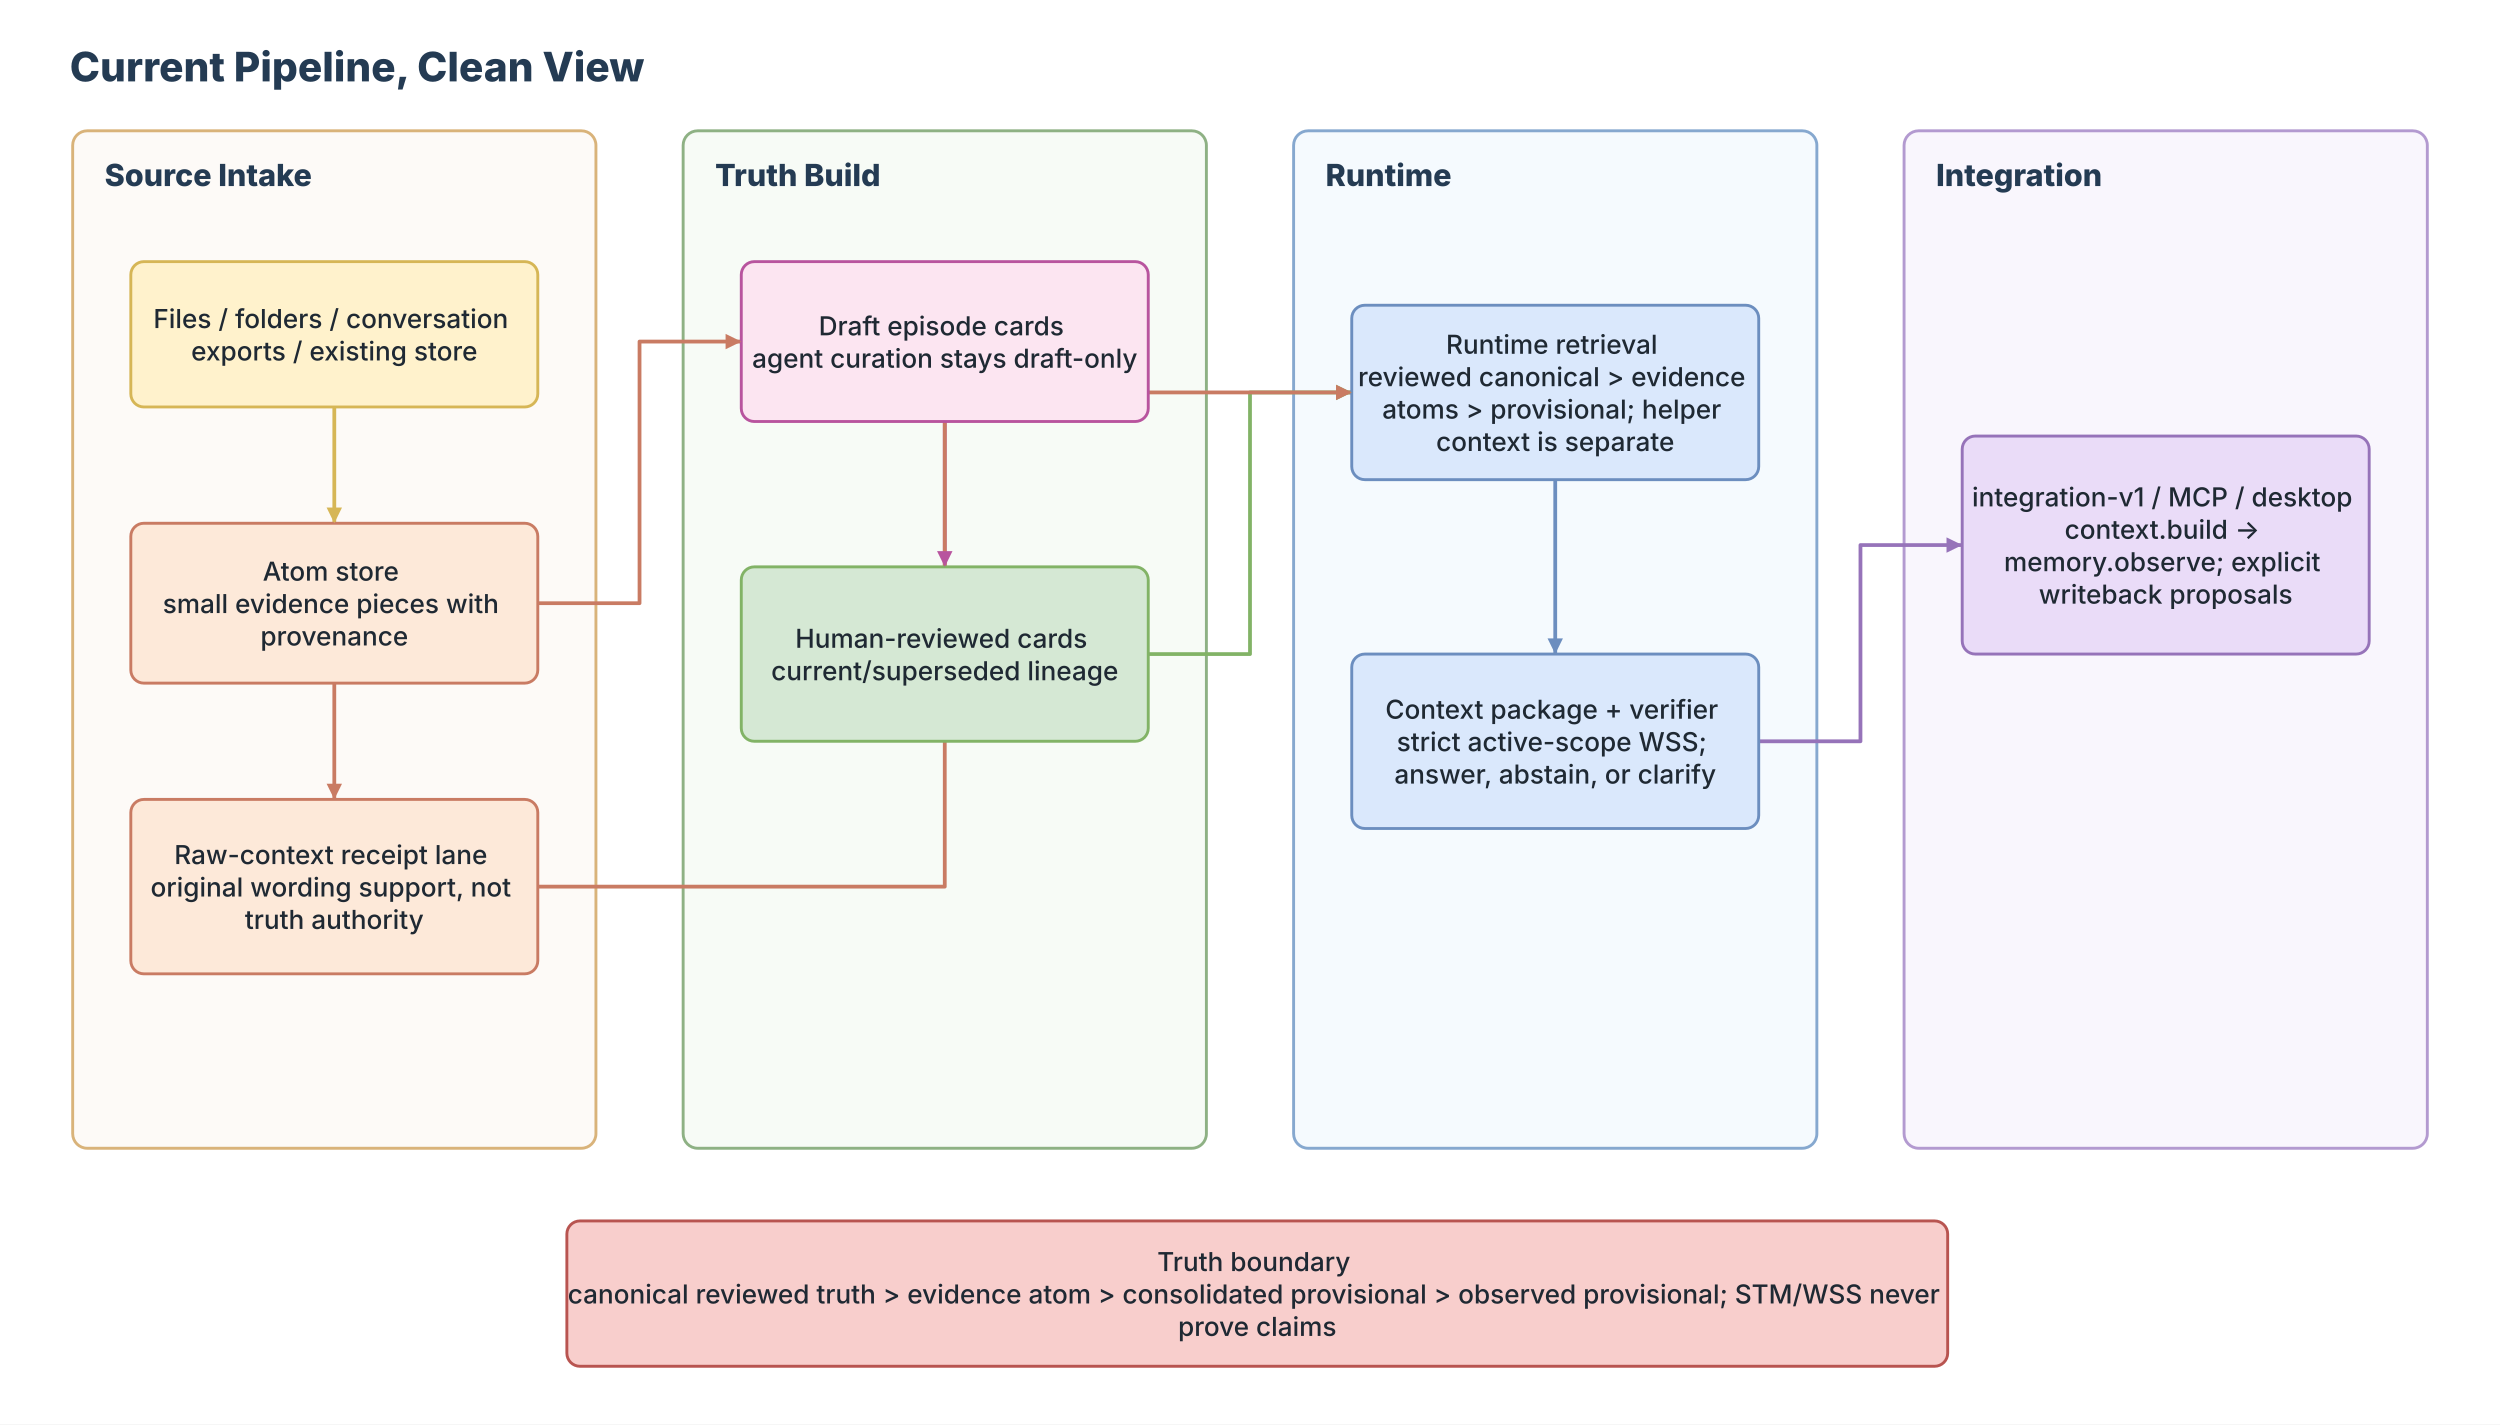
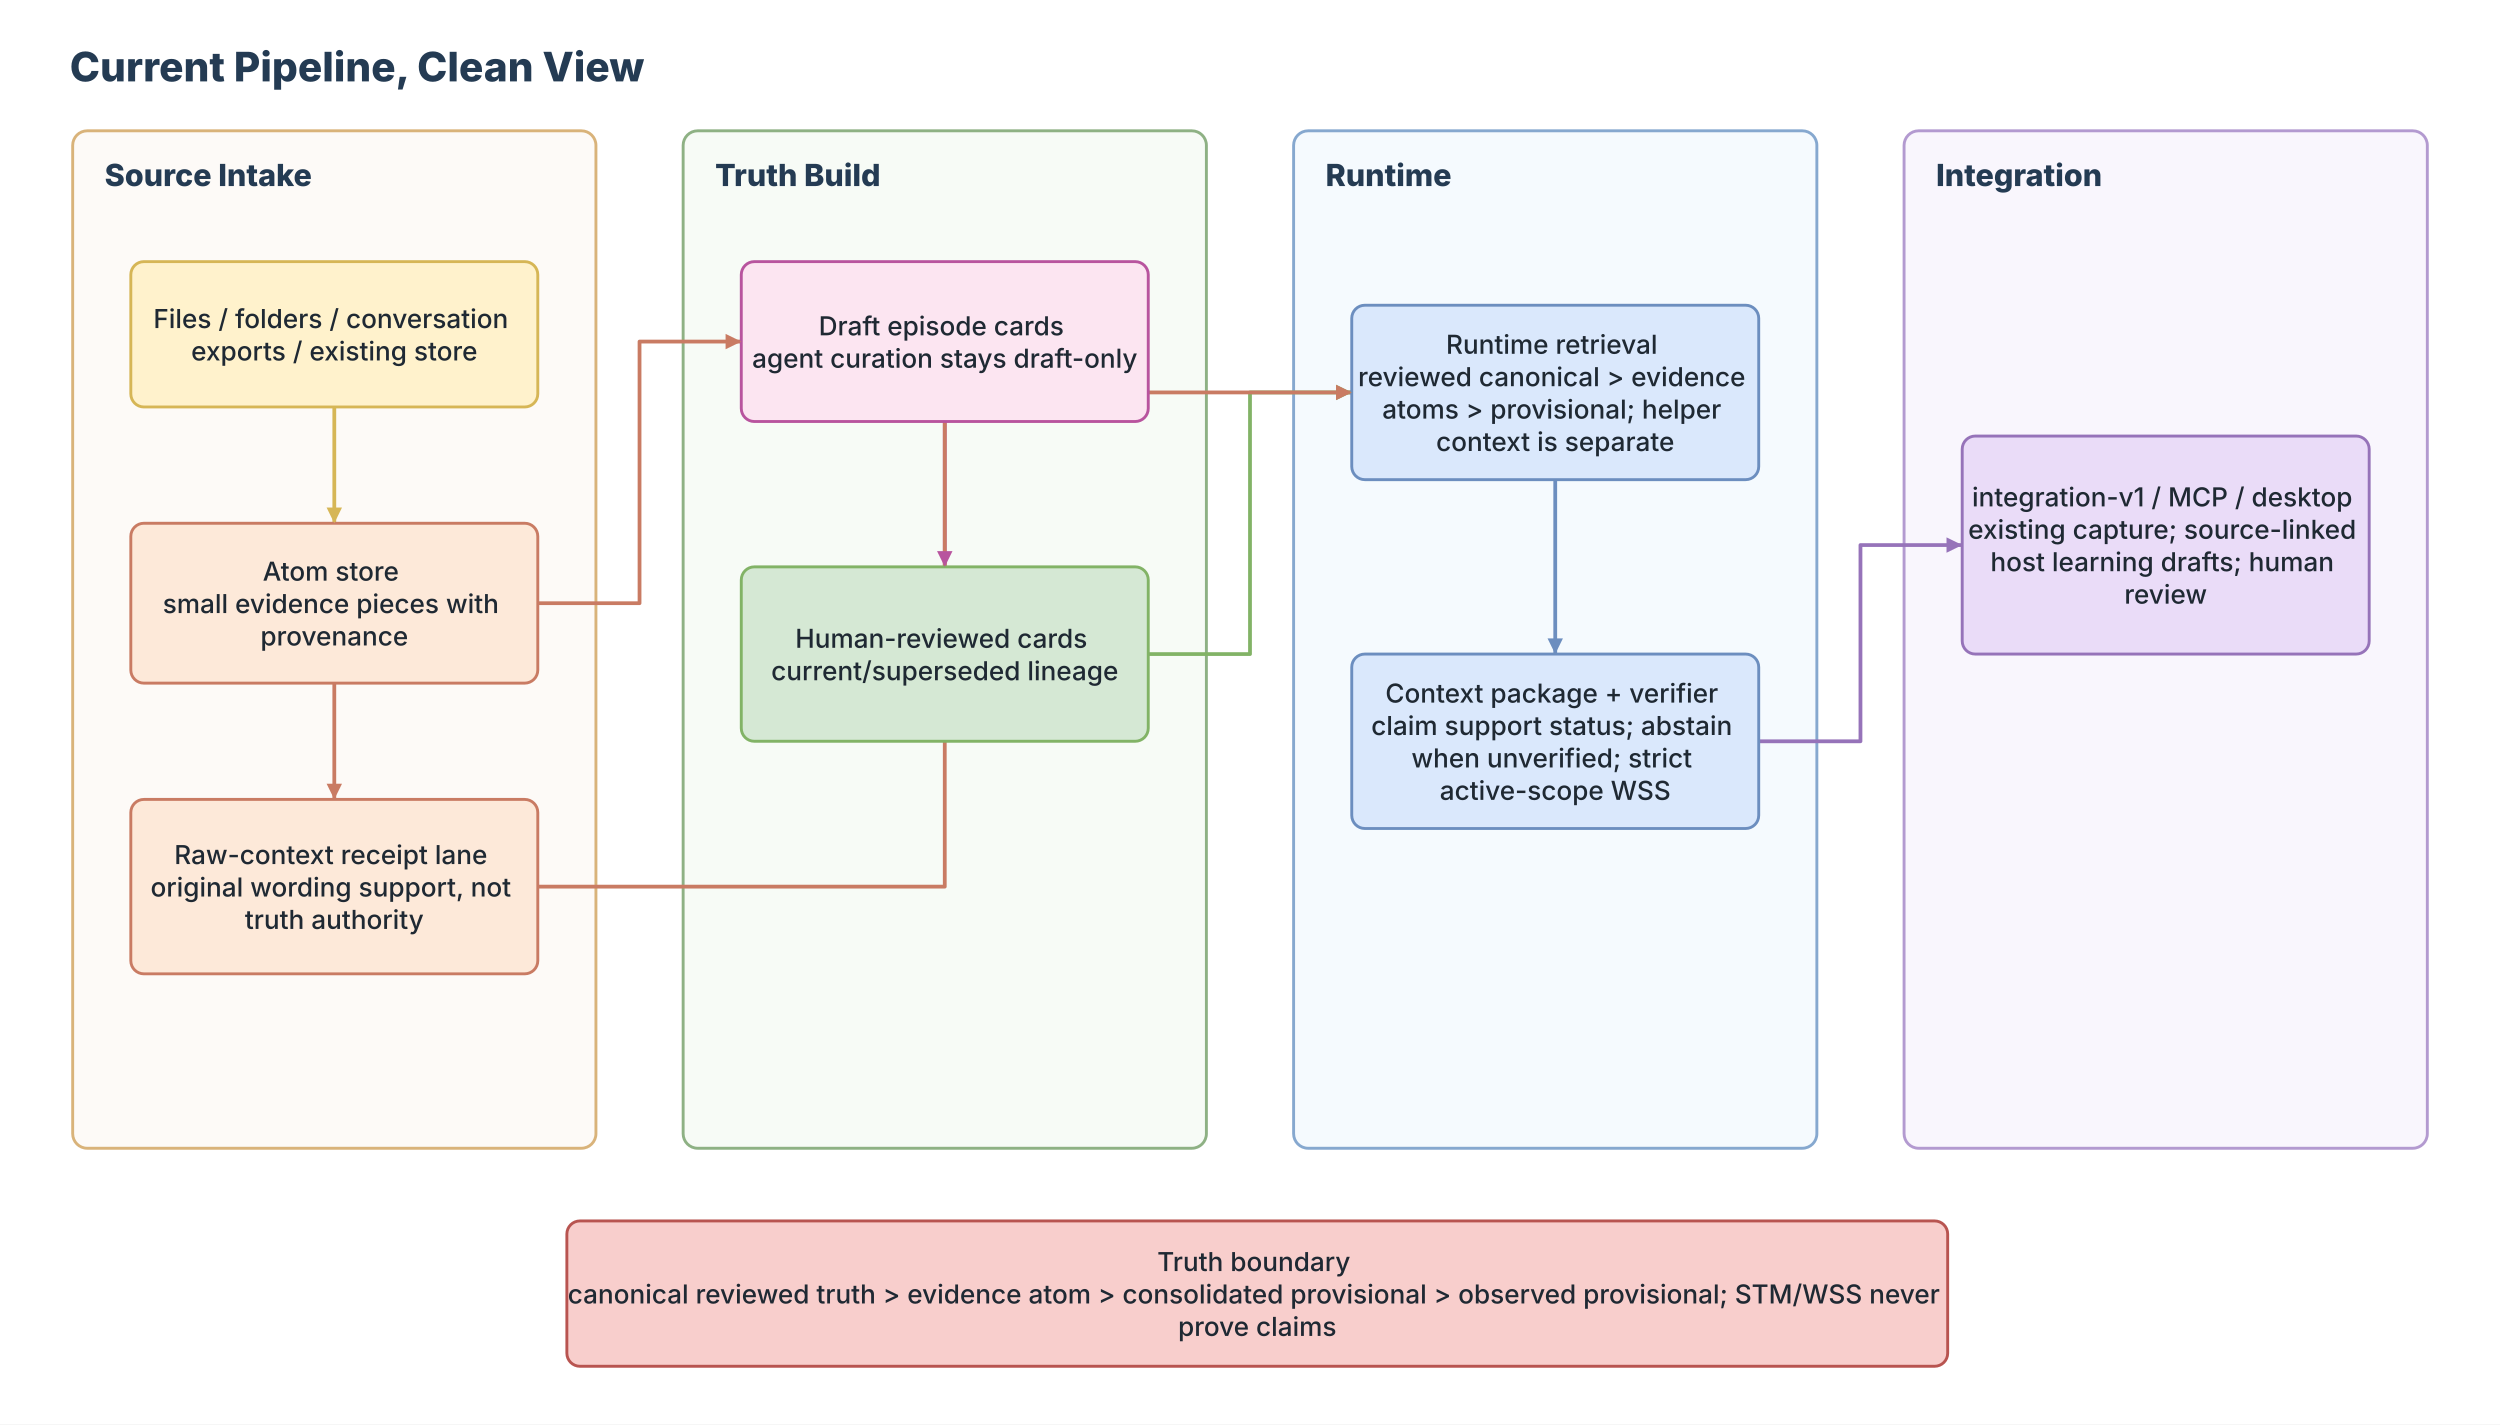
<svg xmlns="http://www.w3.org/2000/svg" width="1720" height="980" viewBox="0 0 1720 980" role="img" aria-label="Current Pipeline, Clean View">
  <rect width="100%" height="100%" fill="#ffffff" />
  <text x="48" y="56" font-family="Segoe UI, Inter, Arial, sans-serif" font-size="28" font-weight="800" fill="#243b53">Current Pipeline, Clean View</text>
  <rect x="50" y="90" width="360" height="700" rx="10" fill="#fbf7f1" fill-opacity="0.58" stroke="#d9b37a" stroke-width="2" />
  <text x="72" y="128" font-family="Segoe UI, Inter, Arial, sans-serif" font-size="21" font-weight="800" fill="#243b53">Source Intake</text>
  <rect x="470" y="90" width="360" height="700" rx="10" fill="#f2f8ef" fill-opacity="0.58" stroke="#8eb184" stroke-width="2" />
  <text x="492" y="128" font-family="Segoe UI, Inter, Arial, sans-serif" font-size="21" font-weight="800" fill="#243b53">Truth Build</text>
  <rect x="890" y="90" width="360" height="700" rx="10" fill="#eef6fd" fill-opacity="0.58" stroke="#86a8cf" stroke-width="2" />
  <text x="912" y="128" font-family="Segoe UI, Inter, Arial, sans-serif" font-size="21" font-weight="800" fill="#243b53">Runtime</text>
  <rect x="1310" y="90" width="360" height="700" rx="10" fill="#f5effb" fill-opacity="0.58" stroke="#b39ad0" stroke-width="2" />
  <text x="1332" y="128" font-family="Segoe UI, Inter, Arial, sans-serif" font-size="21" font-weight="800" fill="#243b53">Integration</text>
  <polyline points="230.0,280.0 230.0,320.0 230.0,320.0 230.0,360.0" fill="none" stroke="#d6b656" stroke-width="2.6" stroke-linecap="round" stroke-linejoin="round" />
  <polyline points="230.0,470.0 230.0,510.0 230.0,510.0 230.0,550.0" fill="none" stroke="#c97b63" stroke-width="2.6" stroke-linecap="round" stroke-linejoin="round" />
  <polyline points="370.0,415.0 440.0,415.0 440.0,235.0 510.0,235.0" fill="none" stroke="#c97b63" stroke-width="2.6" stroke-linecap="round" stroke-linejoin="round" />
  <polyline points="650.0,290.0 650.0,340.0 650.0,340.0 650.0,390.0" fill="none" stroke="#b8549e" stroke-width="2.6" stroke-linecap="round" stroke-linejoin="round" />
  <polyline points="790.0,450.0 860.0,450.0 860.0,270.0 930.0,270.0" fill="none" stroke="#82b366" stroke-width="2.6" stroke-linecap="round" stroke-linejoin="round" />
  <polyline points="370.0,610.0 650.0,610.0 650.0,270.0 930.0,270.0" fill="none" stroke="#c97b63" stroke-width="2.6" stroke-linecap="round" stroke-linejoin="round" />
  <polyline points="1070.0,330.0 1070.0,390.0 1070.0,390.0 1070.0,450.0" fill="none" stroke="#6c8ebf" stroke-width="2.6" stroke-linecap="round" stroke-linejoin="round" />
  <polyline points="1210.0,510.0 1280.0,510.0 1280.0,375.0 1350.0,375.0" fill="none" stroke="#9673b9" stroke-width="2.6" stroke-linecap="round" stroke-linejoin="round" />
  <rect x="90" y="180" width="280" height="100" rx="9" fill="#fff2cc" stroke="#d6b656" stroke-width="2" />
  <text x="230.0" y="225.7" text-anchor="middle" font-family="Segoe UI, Inter, Arial, sans-serif" font-size="18" font-weight="500" fill="#1f2933">
    <tspan x="230.0" dy="0.0">Files / folders / conversation</tspan>
    <tspan x="230.0" dy="22.3">exports / existing store</tspan>
  </text>
  <rect x="90" y="360" width="280" height="110" rx="9" fill="#fde9d9" stroke="#c97b63" stroke-width="2" />
  <text x="230.0" y="399.5" text-anchor="middle" font-family="Segoe UI, Inter, Arial, sans-serif" font-size="18" font-weight="500" fill="#1f2933">
    <tspan x="230.0" dy="0.0">Atom store</tspan>
    <tspan x="230.0" dy="22.3">small evidence pieces with</tspan>
    <tspan x="230.0" dy="22.3">provenance</tspan>
  </text>
  <rect x="90" y="550" width="280" height="120" rx="9" fill="#fde9d9" stroke="#c97b63" stroke-width="2" />
  <text x="230.0" y="594.5" text-anchor="middle" font-family="Segoe UI, Inter, Arial, sans-serif" font-size="18" font-weight="500" fill="#1f2933">
    <tspan x="230.0" dy="0.0">Raw-context receipt lane</tspan>
    <tspan x="230.0" dy="22.3">original wording support, not</tspan>
    <tspan x="230.0" dy="22.3">truth authority</tspan>
  </text>
  <rect x="510" y="180" width="280" height="110" rx="9" fill="#fce5f1" stroke="#b8549e" stroke-width="2" />
  <text x="650.0" y="230.7" text-anchor="middle" font-family="Segoe UI, Inter, Arial, sans-serif" font-size="18" font-weight="500" fill="#1f2933">
    <tspan x="650.0" dy="0.0">Draft episode cards</tspan>
    <tspan x="650.0" dy="22.3">agent curation stays draft-only</tspan>
  </text>
  <rect x="510" y="390" width="280" height="120" rx="9" fill="#d5e8d4" stroke="#82b366" stroke-width="2" />
  <text x="650.0" y="445.7" text-anchor="middle" font-family="Segoe UI, Inter, Arial, sans-serif" font-size="18" font-weight="500" fill="#1f2933">
    <tspan x="650.0" dy="0.0">Human-reviewed cards</tspan>
    <tspan x="650.0" dy="22.3">current/superseded lineage</tspan>
  </text>
  <rect x="930" y="210" width="280" height="120" rx="9" fill="#dae8fc" stroke="#6c8ebf" stroke-width="2" />
  <text x="1070.0" y="243.4" text-anchor="middle" font-family="Segoe UI, Inter, Arial, sans-serif" font-size="18" font-weight="500" fill="#1f2933">
    <tspan x="1070.0" dy="0.0">Runtime retrieval</tspan>
    <tspan x="1070.0" dy="22.3">reviewed canonical &gt; evidence</tspan>
    <tspan x="1070.0" dy="22.3">atoms &gt; provisional; helper</tspan>
    <tspan x="1070.0" dy="22.3">context is separate</tspan>
  </text>
  <rect x="930" y="450" width="280" height="120" rx="9" fill="#dae8fc" stroke="#6c8ebf" stroke-width="2" />
-   <text x="1070.0" y="494.5" text-anchor="middle" font-family="Segoe UI, Inter, Arial, sans-serif" font-size="18" font-weight="500" fill="#1f2933">
+   <text x="1070.0" y="483.4" text-anchor="middle" font-family="Segoe UI, Inter, Arial, sans-serif" font-size="18" font-weight="500" fill="#1f2933">
    <tspan x="1070.0" dy="0.0">Context package + verifier</tspan>
-     <tspan x="1070.0" dy="22.3">strict active-scope WSS;</tspan>
-     <tspan x="1070.0" dy="22.3">answer, abstain, or clarify</tspan>
+     <tspan x="1070.0" dy="22.3">claim support status; abstain</tspan>
+     <tspan x="1070.0" dy="22.3">when unverified; strict</tspan>
+     <tspan x="1070.0" dy="22.3">active-scope WSS</tspan>
  </text>
  <rect x="1350" y="300" width="280" height="150" rx="9" fill="#eadcf8" stroke="#9673b9" stroke-width="2" />
  <text x="1490.0" y="348.4" text-anchor="middle" font-family="Segoe UI, Inter, Arial, sans-serif" font-size="18" font-weight="500" fill="#1f2933">
    <tspan x="1490.0" dy="0.0">integration-v1 / MCP / desktop</tspan>
-     <tspan x="1490.0" dy="22.3">context.build →</tspan>
-     <tspan x="1490.0" dy="22.3">memory.observe; explicit</tspan>
-     <tspan x="1490.0" dy="22.3">writeback proposals</tspan>
+     <tspan x="1490.0" dy="22.3">existing capture; source-linked</tspan>
+     <tspan x="1490.0" dy="22.3">host learning drafts; human</tspan>
+     <tspan x="1490.0" dy="22.3">review</tspan>
  </text>
  <rect x="390" y="840" width="950" height="100" rx="9" fill="#f8cecc" stroke="#b85450" stroke-width="2" />
  <text x="865.0" y="874.5" text-anchor="middle" font-family="Segoe UI, Inter, Arial, sans-serif" font-size="18" font-weight="500" fill="#1f2933">
    <tspan x="865.0" dy="0.0">Truth boundary</tspan>
    <tspan x="865.0" dy="22.3">canonical reviewed truth &gt; evidence atom &gt; consolidated provisional &gt; observed provisional; STM/WSS never</tspan>
    <tspan x="865.0" dy="22.3">prove claims</tspan>
  </text>
  <polygon points="230.0,360.0 224.7,349.2 235.3,349.2" fill="#d6b656" />
  <polygon points="230.0,550.0 224.7,539.2 235.3,539.2" fill="#c97b63" />
  <polygon points="510.0,235.0 499.2,240.3 499.2,229.7" fill="#c97b63" />
  <polygon points="650.0,390.0 644.7,379.2 655.3,379.2" fill="#b8549e" />
  <polygon points="930.0,270.0 919.2,275.3 919.2,264.7" fill="#82b366" />
  <polygon points="930.0,270.0 919.2,275.3 919.2,264.7" fill="#c97b63" />
  <polygon points="1070.0,450.0 1064.7,439.2 1075.3,439.2" fill="#6c8ebf" />
  <polygon points="1350.0,375.0 1339.2,380.3 1339.2,369.7" fill="#9673b9" />
</svg>
